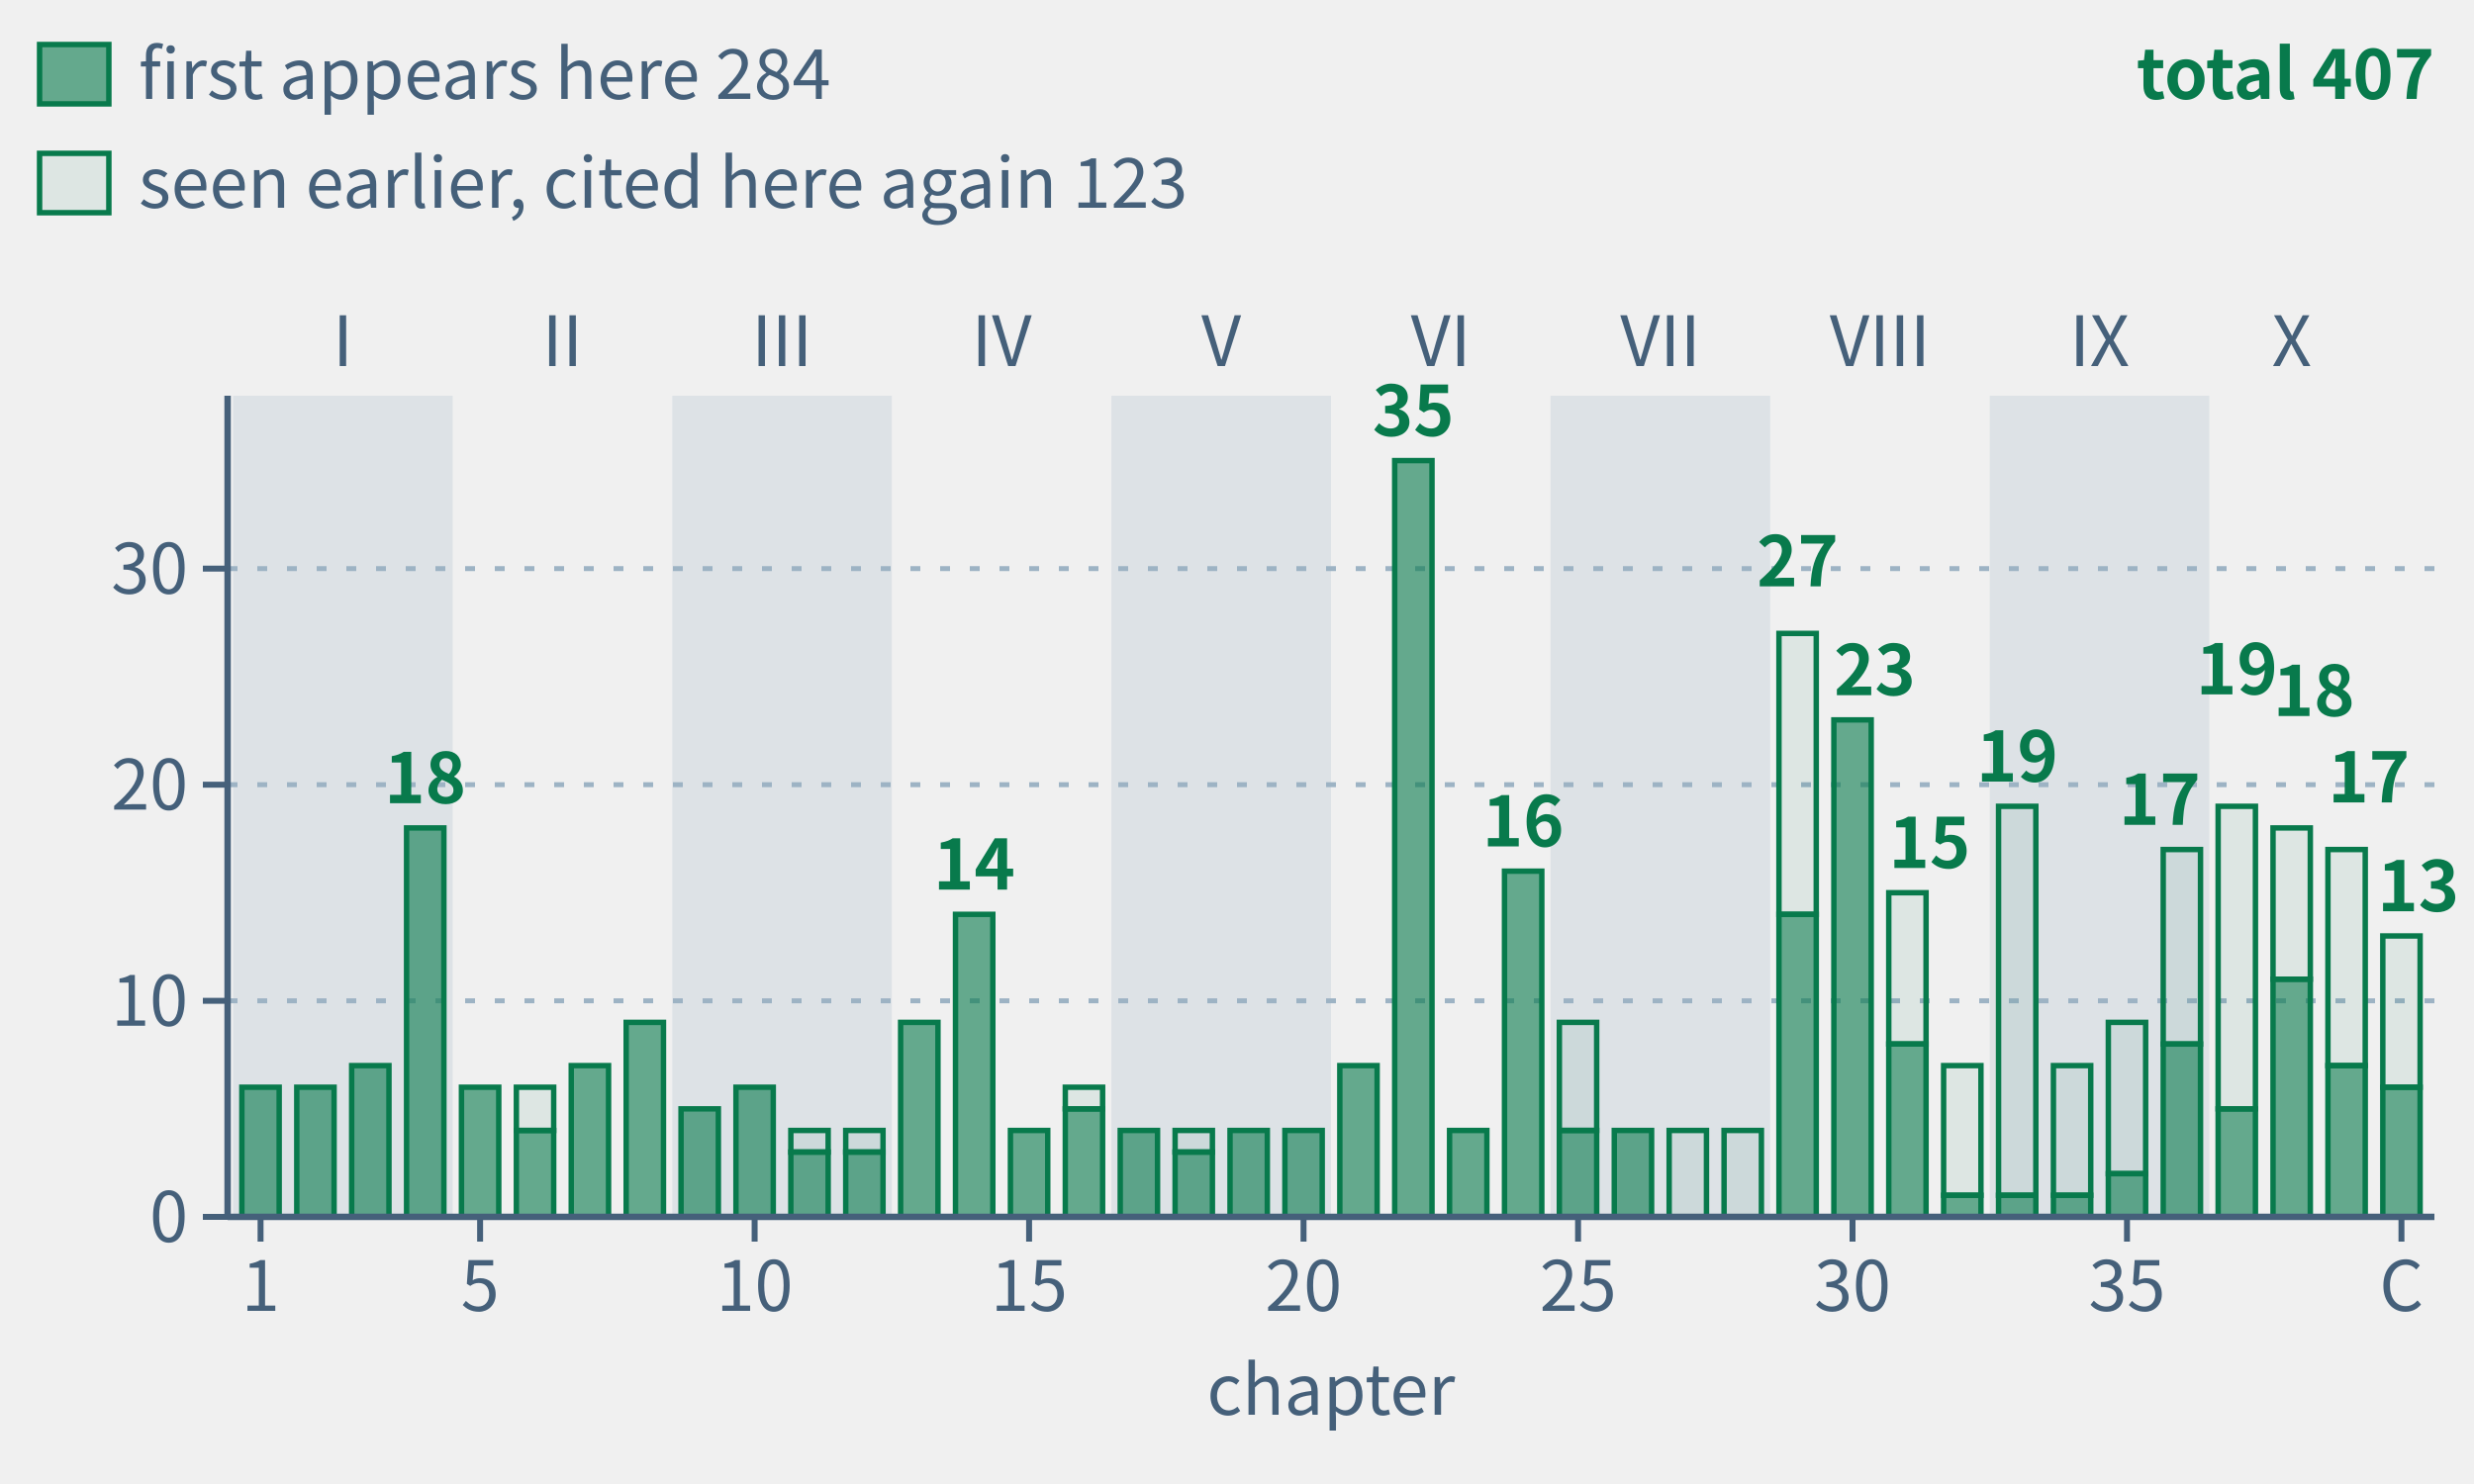
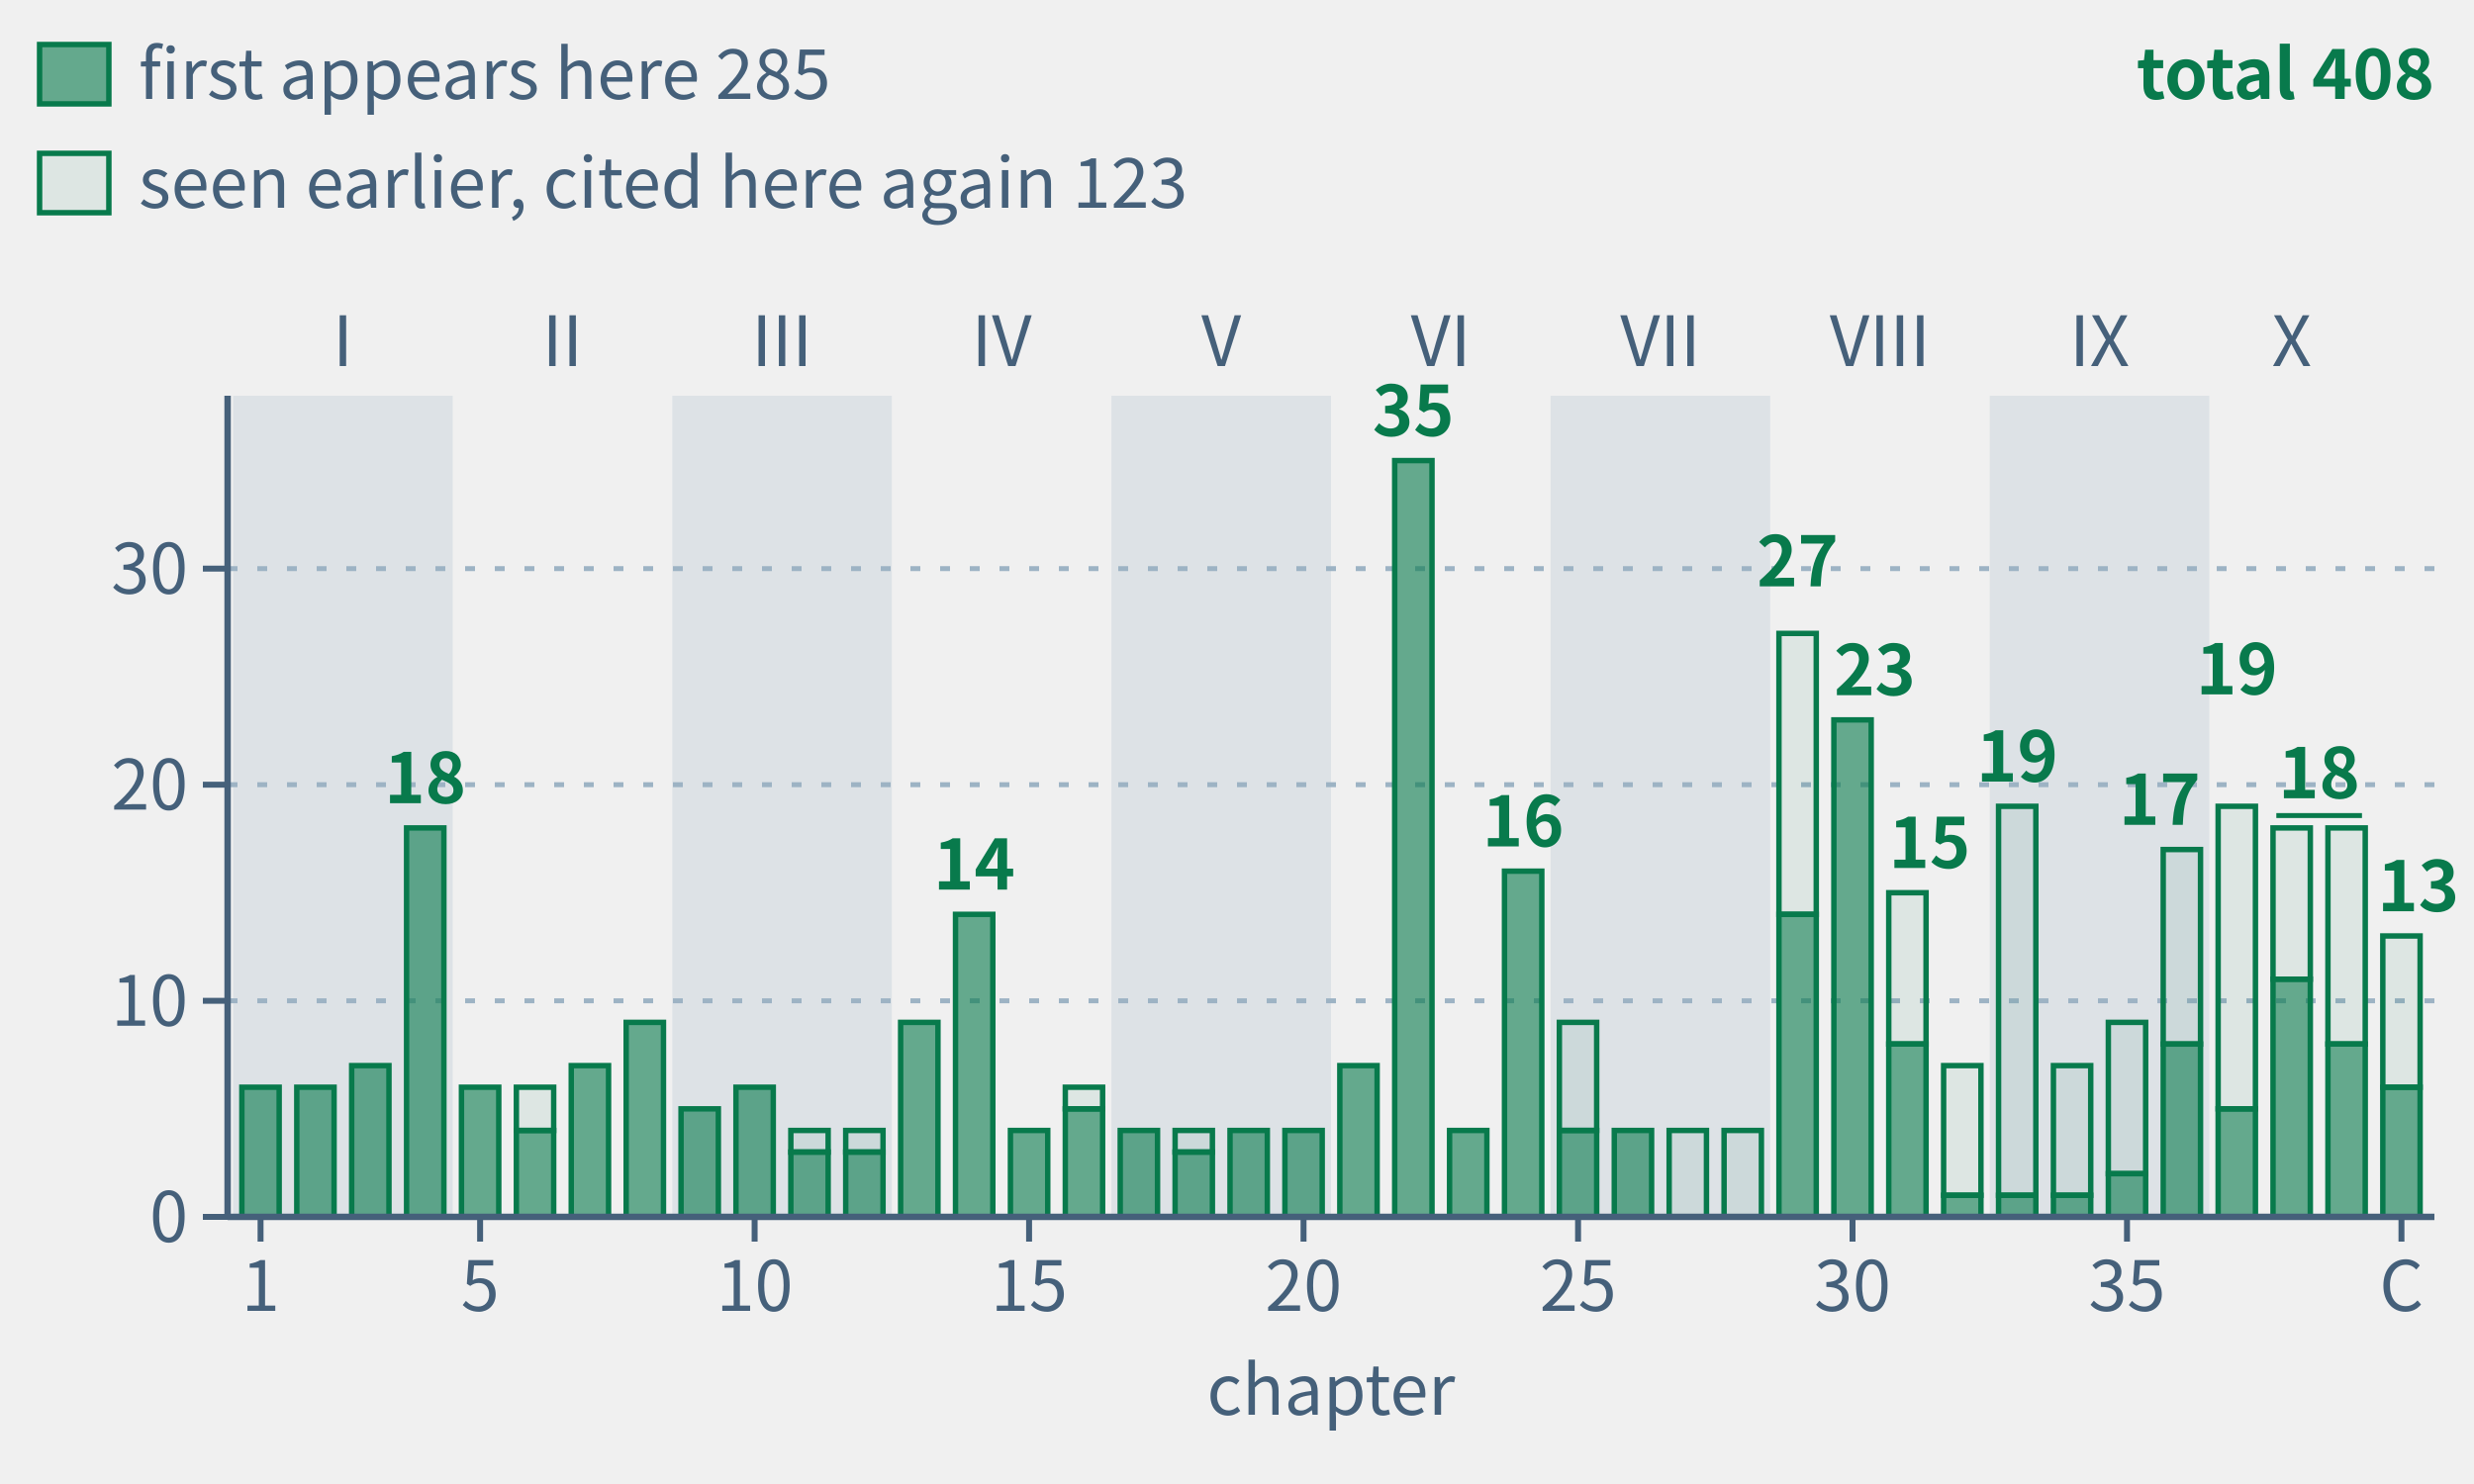
- <svg xmlns="http://www.w3.org/2000/svg" class="tr-fig" data-tr-fig="appc-theorems-by-chapter" data-lang="en" viewBox="0 0 500 300" width="500" height="300" font-family="'Noto Sans SC', 'Noto Sans CJK SC', 'Source Sans 3', 'PingFang SC', 'Microsoft YaHei', system-ui, sans-serif" role="img" aria-label="Bar chart: 40 green bars for Chapters 1 to 39 and the Coda, grouped by Parts I to X. Heights count frozen theorems cited with lean= on each chapter's environment headers; reuse in another chapter counts again. Chapter 22 leads with 35, followed by Chapters 29 (27), 30 (23) and Chapters 33 and 37 (19 each). Total: 407 citations, matching the 295 C.1 rows chapter by chapter. Solid lower sections count 284 theorems first appearing there; hollow upper sections count 123 seen earlier.">
+ <svg xmlns="http://www.w3.org/2000/svg" class="tr-fig" data-tr-fig="appc-theorems-by-chapter" data-lang="en" viewBox="0 0 500 300" width="500" height="300" font-family="'Noto Sans SC', 'Noto Sans CJK SC', 'Source Sans 3', 'PingFang SC', 'Microsoft YaHei', system-ui, sans-serif" role="img" aria-label="Bar chart: 40 green bars for Chapters 1 to 39 and the Coda, grouped by Parts I to X. Heights count frozen theorems cited with lean= on each chapter's environment headers; reuse in another chapter counts again. Chapter 22 leads with 35, followed by Chapters 29 (27), 30 (23) and Chapters 33 and 37 (19 each). Total: 408 citations, matching the 296 C.1 rows chapter by chapter. Solid lower sections count 285 theorems first appearing there; hollow upper sections count 123 seen earlier.">
  <style>.ts-ink{stroke:#0b1622}.tf-ink{fill:#0b1622}.ts-dim{stroke:#45607a}.tf-dim{fill:#45607a}.ts-faint{stroke:#9db3c4}.tf-faint{fill:#9db3c4}.ts-edge{stroke:#b9d0dd}.tf-edge{fill:#b9d0dd}.ts-hot{stroke:#5f9bb5}.tf-hot{fill:#5f9bb5}.ts-bg{stroke:#ffffff}.tf-bg{fill:#ffffff}.ts-panel{stroke:#eef5f9}.tf-panel{fill:#eef5f9}.ts-sheet{stroke:#f7fbfd}.tf-sheet{fill:#f7fbfd}.ts-cyan{stroke:#007c8a}.tf-cyan{fill:#007c8a}.ts-magenta{stroke:#b0128f}.tf-magenta{fill:#b0128f}.ts-amber{stroke:#946200}.tf-amber{fill:#946200}.ts-violet{stroke:#5a45c8}.tf-violet{fill:#5a45c8}.ts-ok{stroke:#087a4c}.tf-ok{fill:#087a4c}.ts-warn{stroke:#c21f3a}.tf-warn{fill:#c21f3a}.ts-blue{stroke:#1d5fd0}.tf-blue{fill:#1d5fd0}.ts-orange{stroke:#b85410}.tf-orange{fill:#b85410}.ts-sigma{stroke:#28405a}.tf-sigma{fill:#28405a}@media (prefers-color-scheme:dark){.ts-ink{stroke:#d4efff}.tf-ink{fill:#d4efff}.ts-dim{stroke:#6f8ea5}.tf-dim{fill:#6f8ea5}.ts-faint{stroke:#34506a}.tf-faint{fill:#34506a}.ts-edge{stroke:#143049}.tf-edge{fill:#143049}.ts-hot{stroke:#1f5d7c}.tf-hot{fill:#1f5d7c}.ts-bg{stroke:#03060c}.tf-bg{fill:#03060c}.ts-panel{stroke:#07101b}.tf-panel{fill:#07101b}.ts-sheet{stroke:#050c16}.tf-sheet{fill:#050c16}.ts-cyan{stroke:#19f0ff}.tf-cyan{fill:#19f0ff}.ts-magenta{stroke:#ff2fd0}.tf-magenta{fill:#ff2fd0}.ts-amber{stroke:#ffc83d}.tf-amber{fill:#ffc83d}.ts-violet{stroke:#9d8cff}.tf-violet{fill:#9d8cff}.ts-ok{stroke:#46ffb2}.tf-ok{fill:#46ffb2}.ts-warn{stroke:#ff5064}.tf-warn{fill:#ff5064}.ts-blue{stroke:#2a7bff}.tf-blue{fill:#2a7bff}.ts-orange{stroke:#ff8a3c}.tf-orange{fill:#ff8a3c}.ts-sigma{stroke:#cfe3ff}.tf-sigma{fill:#cfe3ff}}</style>
  <rect x="47.11" y="80" width="44.38" height="166" class="tf-faint" fill-opacity="0.22" />
  <text class="tf-dim" x="69.3" y="74" font-size="14" text-anchor="middle">I</text>
  <text class="tf-dim" x="113.68" y="74" font-size="14" text-anchor="middle">II</text>
  <rect x="135.87" y="80" width="44.38" height="166" class="tf-faint" fill-opacity="0.22" />
  <text class="tf-dim" x="158.05" y="74" font-size="14" text-anchor="middle">III</text>
  <text class="tf-dim" x="202.43" y="74" font-size="14" text-anchor="middle">IV</text>
  <rect x="224.62" y="80" width="44.38" height="166" class="tf-faint" fill-opacity="0.22" />
  <text class="tf-dim" x="246.81" y="74" font-size="14" text-anchor="middle">V</text>
  <text class="tf-dim" x="291.19" y="74" font-size="14" text-anchor="middle">VI</text>
  <rect x="313.38" y="80" width="44.38" height="166" class="tf-faint" fill-opacity="0.22" />
  <text class="tf-dim" x="335.57" y="74" font-size="14" text-anchor="middle">VII</text>
  <text class="tf-dim" x="379.95" y="74" font-size="14" text-anchor="middle">VIII</text>
  <rect x="402.13" y="80" width="44.38" height="166" class="tf-faint" fill-opacity="0.22" />
  <text class="tf-dim" x="424.32" y="74" font-size="14" text-anchor="middle">IX</text>
  <text class="tf-dim" x="463.15" y="74" font-size="14" text-anchor="middle">X</text>
  <line x1="46" y1="202.32" x2="492" y2="202.32" class="ts-faint" stroke-width="1" stroke-dasharray="2 4" fill="none" />
  <line x1="46" y1="158.63" x2="492" y2="158.63" class="ts-faint" stroke-width="1" stroke-dasharray="2 4" fill="none" />
  <line x1="46" y1="114.95" x2="492" y2="114.95" class="ts-faint" stroke-width="1" stroke-dasharray="2 4" fill="none" />
  <rect x="48.88" y="219.79" width="7.54" height="26.21" class="ts-ok tf-ok" stroke-width="1.1" fill-opacity="0.6" />
  <rect x="59.98" y="219.79" width="7.54" height="26.21" class="ts-ok tf-ok" stroke-width="1.1" fill-opacity="0.6" />
  <rect x="71.07" y="215.42" width="7.54" height="30.58" class="ts-ok tf-ok" stroke-width="1.1" fill-opacity="0.6" />
  <rect x="82.17" y="167.37" width="7.54" height="78.63" class="ts-ok tf-ok" stroke-width="1.1" fill-opacity="0.6" />
  <rect x="93.26" y="219.79" width="7.54" height="26.21" class="ts-ok tf-ok" stroke-width="1.1" fill-opacity="0.6" />
  <rect x="104.36" y="219.79" width="7.54" height="8.74" class="ts-ok tf-ok" stroke-width="1.1" fill-opacity="0.08" />
  <rect x="104.36" y="228.53" width="7.54" height="17.47" class="ts-ok tf-ok" stroke-width="1.1" fill-opacity="0.6" />
  <rect x="115.45" y="215.42" width="7.54" height="30.58" class="ts-ok tf-ok" stroke-width="1.1" fill-opacity="0.6" />
  <rect x="126.55" y="206.68" width="7.54" height="39.32" class="ts-ok tf-ok" stroke-width="1.1" fill-opacity="0.6" />
  <rect x="137.64" y="224.16" width="7.54" height="21.84" class="ts-ok tf-ok" stroke-width="1.1" fill-opacity="0.6" />
  <rect x="148.74" y="219.79" width="7.54" height="26.21" class="ts-ok tf-ok" stroke-width="1.1" fill-opacity="0.6" />
  <rect x="159.83" y="228.53" width="7.54" height="4.37" class="ts-ok tf-ok" stroke-width="1.1" fill-opacity="0.08" />
  <rect x="159.83" y="232.89" width="7.54" height="13.11" class="ts-ok tf-ok" stroke-width="1.1" fill-opacity="0.6" />
  <rect x="170.92" y="228.53" width="7.54" height="4.37" class="ts-ok tf-ok" stroke-width="1.1" fill-opacity="0.08" />
  <rect x="170.92" y="232.89" width="7.54" height="13.11" class="ts-ok tf-ok" stroke-width="1.1" fill-opacity="0.6" />
  <rect x="182.02" y="206.68" width="7.54" height="39.32" class="ts-ok tf-ok" stroke-width="1.1" fill-opacity="0.6" />
  <rect x="193.11" y="184.84" width="7.54" height="61.16" class="ts-ok tf-ok" stroke-width="1.1" fill-opacity="0.6" />
  <rect x="204.21" y="228.53" width="7.54" height="17.47" class="ts-ok tf-ok" stroke-width="1.1" fill-opacity="0.6" />
  <rect x="215.3" y="219.79" width="7.54" height="4.37" class="ts-ok tf-ok" stroke-width="1.1" fill-opacity="0.08" />
  <rect x="215.3" y="224.16" width="7.54" height="21.84" class="ts-ok tf-ok" stroke-width="1.1" fill-opacity="0.6" />
  <rect x="226.4" y="228.53" width="7.54" height="17.47" class="ts-ok tf-ok" stroke-width="1.1" fill-opacity="0.6" />
  <rect x="237.49" y="228.53" width="7.54" height="4.37" class="ts-ok tf-ok" stroke-width="1.1" fill-opacity="0.08" />
  <rect x="237.49" y="232.89" width="7.54" height="13.11" class="ts-ok tf-ok" stroke-width="1.1" fill-opacity="0.6" />
  <rect x="248.59" y="228.53" width="7.54" height="17.47" class="ts-ok tf-ok" stroke-width="1.1" fill-opacity="0.6" />
  <rect x="259.68" y="228.53" width="7.54" height="17.47" class="ts-ok tf-ok" stroke-width="1.1" fill-opacity="0.6" />
  <rect x="270.78" y="215.42" width="7.54" height="30.58" class="ts-ok tf-ok" stroke-width="1.1" fill-opacity="0.6" />
  <rect x="281.87" y="93.11" width="7.54" height="152.89" class="ts-ok tf-ok" stroke-width="1.1" fill-opacity="0.6" />
  <rect x="292.96" y="228.53" width="7.54" height="17.47" class="ts-ok tf-ok" stroke-width="1.1" fill-opacity="0.6" />
  <rect x="304.06" y="176.11" width="7.54" height="69.89" class="ts-ok tf-ok" stroke-width="1.1" fill-opacity="0.6" />
  <rect x="315.15" y="206.68" width="7.54" height="21.84" class="ts-ok tf-ok" stroke-width="1.1" fill-opacity="0.08" />
  <rect x="315.15" y="228.53" width="7.54" height="17.47" class="ts-ok tf-ok" stroke-width="1.1" fill-opacity="0.6" />
  <rect x="326.25" y="228.53" width="7.54" height="17.47" class="ts-ok tf-ok" stroke-width="1.1" fill-opacity="0.6" />
  <rect x="337.34" y="228.53" width="7.54" height="17.47" class="ts-ok tf-ok" stroke-width="1.1" fill-opacity="0.08" />
  <rect x="348.44" y="228.53" width="7.54" height="17.47" class="ts-ok tf-ok" stroke-width="1.1" fill-opacity="0.08" />
  <rect x="359.53" y="128.05" width="7.54" height="56.79" class="ts-ok tf-ok" stroke-width="1.1" fill-opacity="0.08" />
  <rect x="359.53" y="184.84" width="7.54" height="61.16" class="ts-ok tf-ok" stroke-width="1.1" fill-opacity="0.6" />
  <rect x="370.63" y="145.53" width="7.54" height="100.47" class="ts-ok tf-ok" stroke-width="1.1" fill-opacity="0.6" />
  <rect x="381.72" y="180.47" width="7.54" height="30.58" class="ts-ok tf-ok" stroke-width="1.1" fill-opacity="0.08" />
  <rect x="381.72" y="211.05" width="7.54" height="34.95" class="ts-ok tf-ok" stroke-width="1.1" fill-opacity="0.6" />
  <rect x="392.81" y="215.42" width="7.54" height="26.21" class="ts-ok tf-ok" stroke-width="1.1" fill-opacity="0.08" />
  <rect x="392.81" y="241.63" width="7.54" height="4.37" class="ts-ok tf-ok" stroke-width="1.1" fill-opacity="0.6" />
  <rect x="403.91" y="163" width="7.54" height="78.63" class="ts-ok tf-ok" stroke-width="1.1" fill-opacity="0.08" />
  <rect x="403.91" y="241.63" width="7.54" height="4.37" class="ts-ok tf-ok" stroke-width="1.1" fill-opacity="0.6" />
  <rect x="415" y="215.42" width="7.54" height="26.21" class="ts-ok tf-ok" stroke-width="1.1" fill-opacity="0.08" />
  <rect x="415" y="241.63" width="7.54" height="4.37" class="ts-ok tf-ok" stroke-width="1.1" fill-opacity="0.6" />
  <rect x="426.1" y="206.68" width="7.54" height="30.58" class="ts-ok tf-ok" stroke-width="1.1" fill-opacity="0.08" />
  <rect x="426.1" y="237.26" width="7.54" height="8.74" class="ts-ok tf-ok" stroke-width="1.1" fill-opacity="0.6" />
  <rect x="437.19" y="171.74" width="7.54" height="39.32" class="ts-ok tf-ok" stroke-width="1.1" fill-opacity="0.08" />
  <rect x="437.19" y="211.05" width="7.54" height="34.95" class="ts-ok tf-ok" stroke-width="1.1" fill-opacity="0.6" />
  <rect x="448.29" y="163" width="7.54" height="61.16" class="ts-ok tf-ok" stroke-width="1.1" fill-opacity="0.08" />
  <rect x="448.29" y="224.16" width="7.54" height="21.84" class="ts-ok tf-ok" stroke-width="1.1" fill-opacity="0.6" />
  <rect x="459.38" y="167.37" width="7.54" height="30.58" class="ts-ok tf-ok" stroke-width="1.1" fill-opacity="0.08" />
  <rect x="459.38" y="197.95" width="7.54" height="48.05" class="ts-ok tf-ok" stroke-width="1.1" fill-opacity="0.6" />
-   <rect x="470.48" y="171.74" width="7.54" height="43.68" class="ts-ok tf-ok" stroke-width="1.1" fill-opacity="0.08" />
-   <rect x="470.48" y="215.42" width="7.54" height="30.58" class="ts-ok tf-ok" stroke-width="1.1" fill-opacity="0.6" />
+   <rect x="470.48" y="167.37" width="7.54" height="43.68" class="ts-ok tf-ok" stroke-width="1.1" fill-opacity="0.08" />
+   <rect x="470.48" y="211.05" width="7.54" height="34.95" class="ts-ok tf-ok" stroke-width="1.1" fill-opacity="0.6" />
  <rect x="481.57" y="189.21" width="7.54" height="30.58" class="ts-ok tf-ok" stroke-width="1.1" fill-opacity="0.08" />
  <rect x="481.57" y="219.79" width="7.54" height="26.21" class="ts-ok tf-ok" stroke-width="1.1" fill-opacity="0.6" />
  <text class="tf-ok" x="85.94" y="162.37" font-size="14" text-anchor="middle" font-weight="600">18</text>
  <text class="tf-ok" x="196.89" y="179.84" font-size="14" text-anchor="middle" font-weight="600">14</text>
  <text class="tf-ok" x="285.64" y="88.11" font-size="14" text-anchor="middle" font-weight="600">35</text>
  <text class="tf-ok" x="307.83" y="171.11" font-size="14" text-anchor="middle" font-weight="600">16</text>
  <text class="tf-ok" x="363.3" y="118.53" font-size="14" text-anchor="middle" font-weight="600">27</text>
  <text class="tf-ok" x="370.63" y="140.53" font-size="14" font-weight="600">23</text>
  <text class="tf-ok" x="381.72" y="175.47" font-size="14" font-weight="600">15</text>
  <text class="tf-ok" x="407.68" y="158" font-size="14" text-anchor="middle" font-weight="600">19</text>
  <text class="tf-ok" x="444.74" y="166.74" font-size="14" text-anchor="end" font-weight="600">17</text>
  <text class="tf-ok" x="452.06" y="140.37" font-size="14" text-anchor="middle" font-weight="600">19</text>
-   <text class="tf-ok" x="459.38" y="144.74" font-size="14" font-weight="600">18</text>
-   <text class="tf-ok" x="470.48" y="162.21" font-size="14" font-weight="600">17</text>
+   <line x1="460.05" y1="164.87" x2="477.36" y2="164.87" class="ts-ok" stroke-width="1" fill="none" />
+   <text class="tf-ok" x="468.7" y="161.37" font-size="14" text-anchor="middle" font-weight="600">18</text>
  <text class="tf-ok" x="497" y="184.21" font-size="14" text-anchor="end" font-weight="600">13</text>
  <line x1="46" y1="246" x2="492" y2="246" class="ts-dim" stroke-width="1.3" fill="none" />
  <line x1="52.66" y1="246" x2="52.66" y2="251" class="ts-dim" stroke-width="1.2" fill="none" />
  <text class="tf-dim" x="52.66" y="265" font-size="14" text-anchor="middle">1</text>
  <line x1="97.03" y1="246" x2="97.03" y2="251" class="ts-dim" stroke-width="1.2" fill="none" />
  <text class="tf-dim" x="97.03" y="265" font-size="14" text-anchor="middle">5</text>
  <line x1="152.51" y1="246" x2="152.51" y2="251" class="ts-dim" stroke-width="1.2" fill="none" />
  <text class="tf-dim" x="152.51" y="265" font-size="14" text-anchor="middle">10</text>
  <line x1="207.98" y1="246" x2="207.98" y2="251" class="ts-dim" stroke-width="1.2" fill="none" />
  <text class="tf-dim" x="207.98" y="265" font-size="14" text-anchor="middle">15</text>
  <line x1="263.45" y1="246" x2="263.45" y2="251" class="ts-dim" stroke-width="1.2" fill="none" />
  <text class="tf-dim" x="263.45" y="265" font-size="14" text-anchor="middle">20</text>
  <line x1="318.93" y1="246" x2="318.93" y2="251" class="ts-dim" stroke-width="1.2" fill="none" />
  <text class="tf-dim" x="318.93" y="265" font-size="14" text-anchor="middle">25</text>
  <line x1="374.4" y1="246" x2="374.4" y2="251" class="ts-dim" stroke-width="1.2" fill="none" />
  <text class="tf-dim" x="374.4" y="265" font-size="14" text-anchor="middle">30</text>
  <line x1="429.87" y1="246" x2="429.87" y2="251" class="ts-dim" stroke-width="1.2" fill="none" />
  <text class="tf-dim" x="429.87" y="265" font-size="14" text-anchor="middle">35</text>
  <line x1="485.34" y1="246" x2="485.34" y2="251" class="ts-dim" stroke-width="1.2" fill="none" />
  <text class="tf-dim" x="485.34" y="265" font-size="14" text-anchor="middle">C</text>
  <text class="tf-dim" x="269" y="286" font-size="14" text-anchor="middle">chapter</text>
  <line x1="46" y1="80" x2="46" y2="246" class="ts-dim" stroke-width="1.3" fill="none" />
  <line x1="41" y1="246" x2="46" y2="246" class="ts-dim" stroke-width="1.2" fill="none" />
  <text class="tf-dim" x="38" y="251.04" font-size="14" text-anchor="end">0</text>
  <line x1="41" y1="202.32" x2="46" y2="202.32" class="ts-dim" stroke-width="1.2" fill="none" />
  <text class="tf-dim" x="38" y="207.36" font-size="14" text-anchor="end">10</text>
  <line x1="41" y1="158.63" x2="46" y2="158.63" class="ts-dim" stroke-width="1.2" fill="none" />
  <text class="tf-dim" x="38" y="163.67" font-size="14" text-anchor="end">20</text>
  <line x1="41" y1="114.95" x2="46" y2="114.95" class="ts-dim" stroke-width="1.2" fill="none" />
  <text class="tf-dim" x="38" y="119.99" font-size="14" text-anchor="end">30</text>
  <rect x="8" y="9" width="14" height="12" class="ts-ok tf-ok" stroke-width="1.1" fill-opacity="0.6" />
-   <text class="tf-dim" x="28" y="20" font-size="14">first appears here 284</text>
+   <text class="tf-dim" x="28" y="20" font-size="14">first appears here 285</text>
  <rect x="8" y="31" width="14" height="12" class="ts-ok tf-ok" stroke-width="1.1" fill-opacity="0.08" />
  <text class="tf-dim" x="28" y="42" font-size="14">seen earlier, cited here again 123</text>
-   <text class="tf-ok" x="492" y="20" font-size="14" text-anchor="end" font-weight="600">total 407</text>
+   <text class="tf-ok" x="492" y="20" font-size="14" text-anchor="end" font-weight="600">total 408</text>
</svg>
